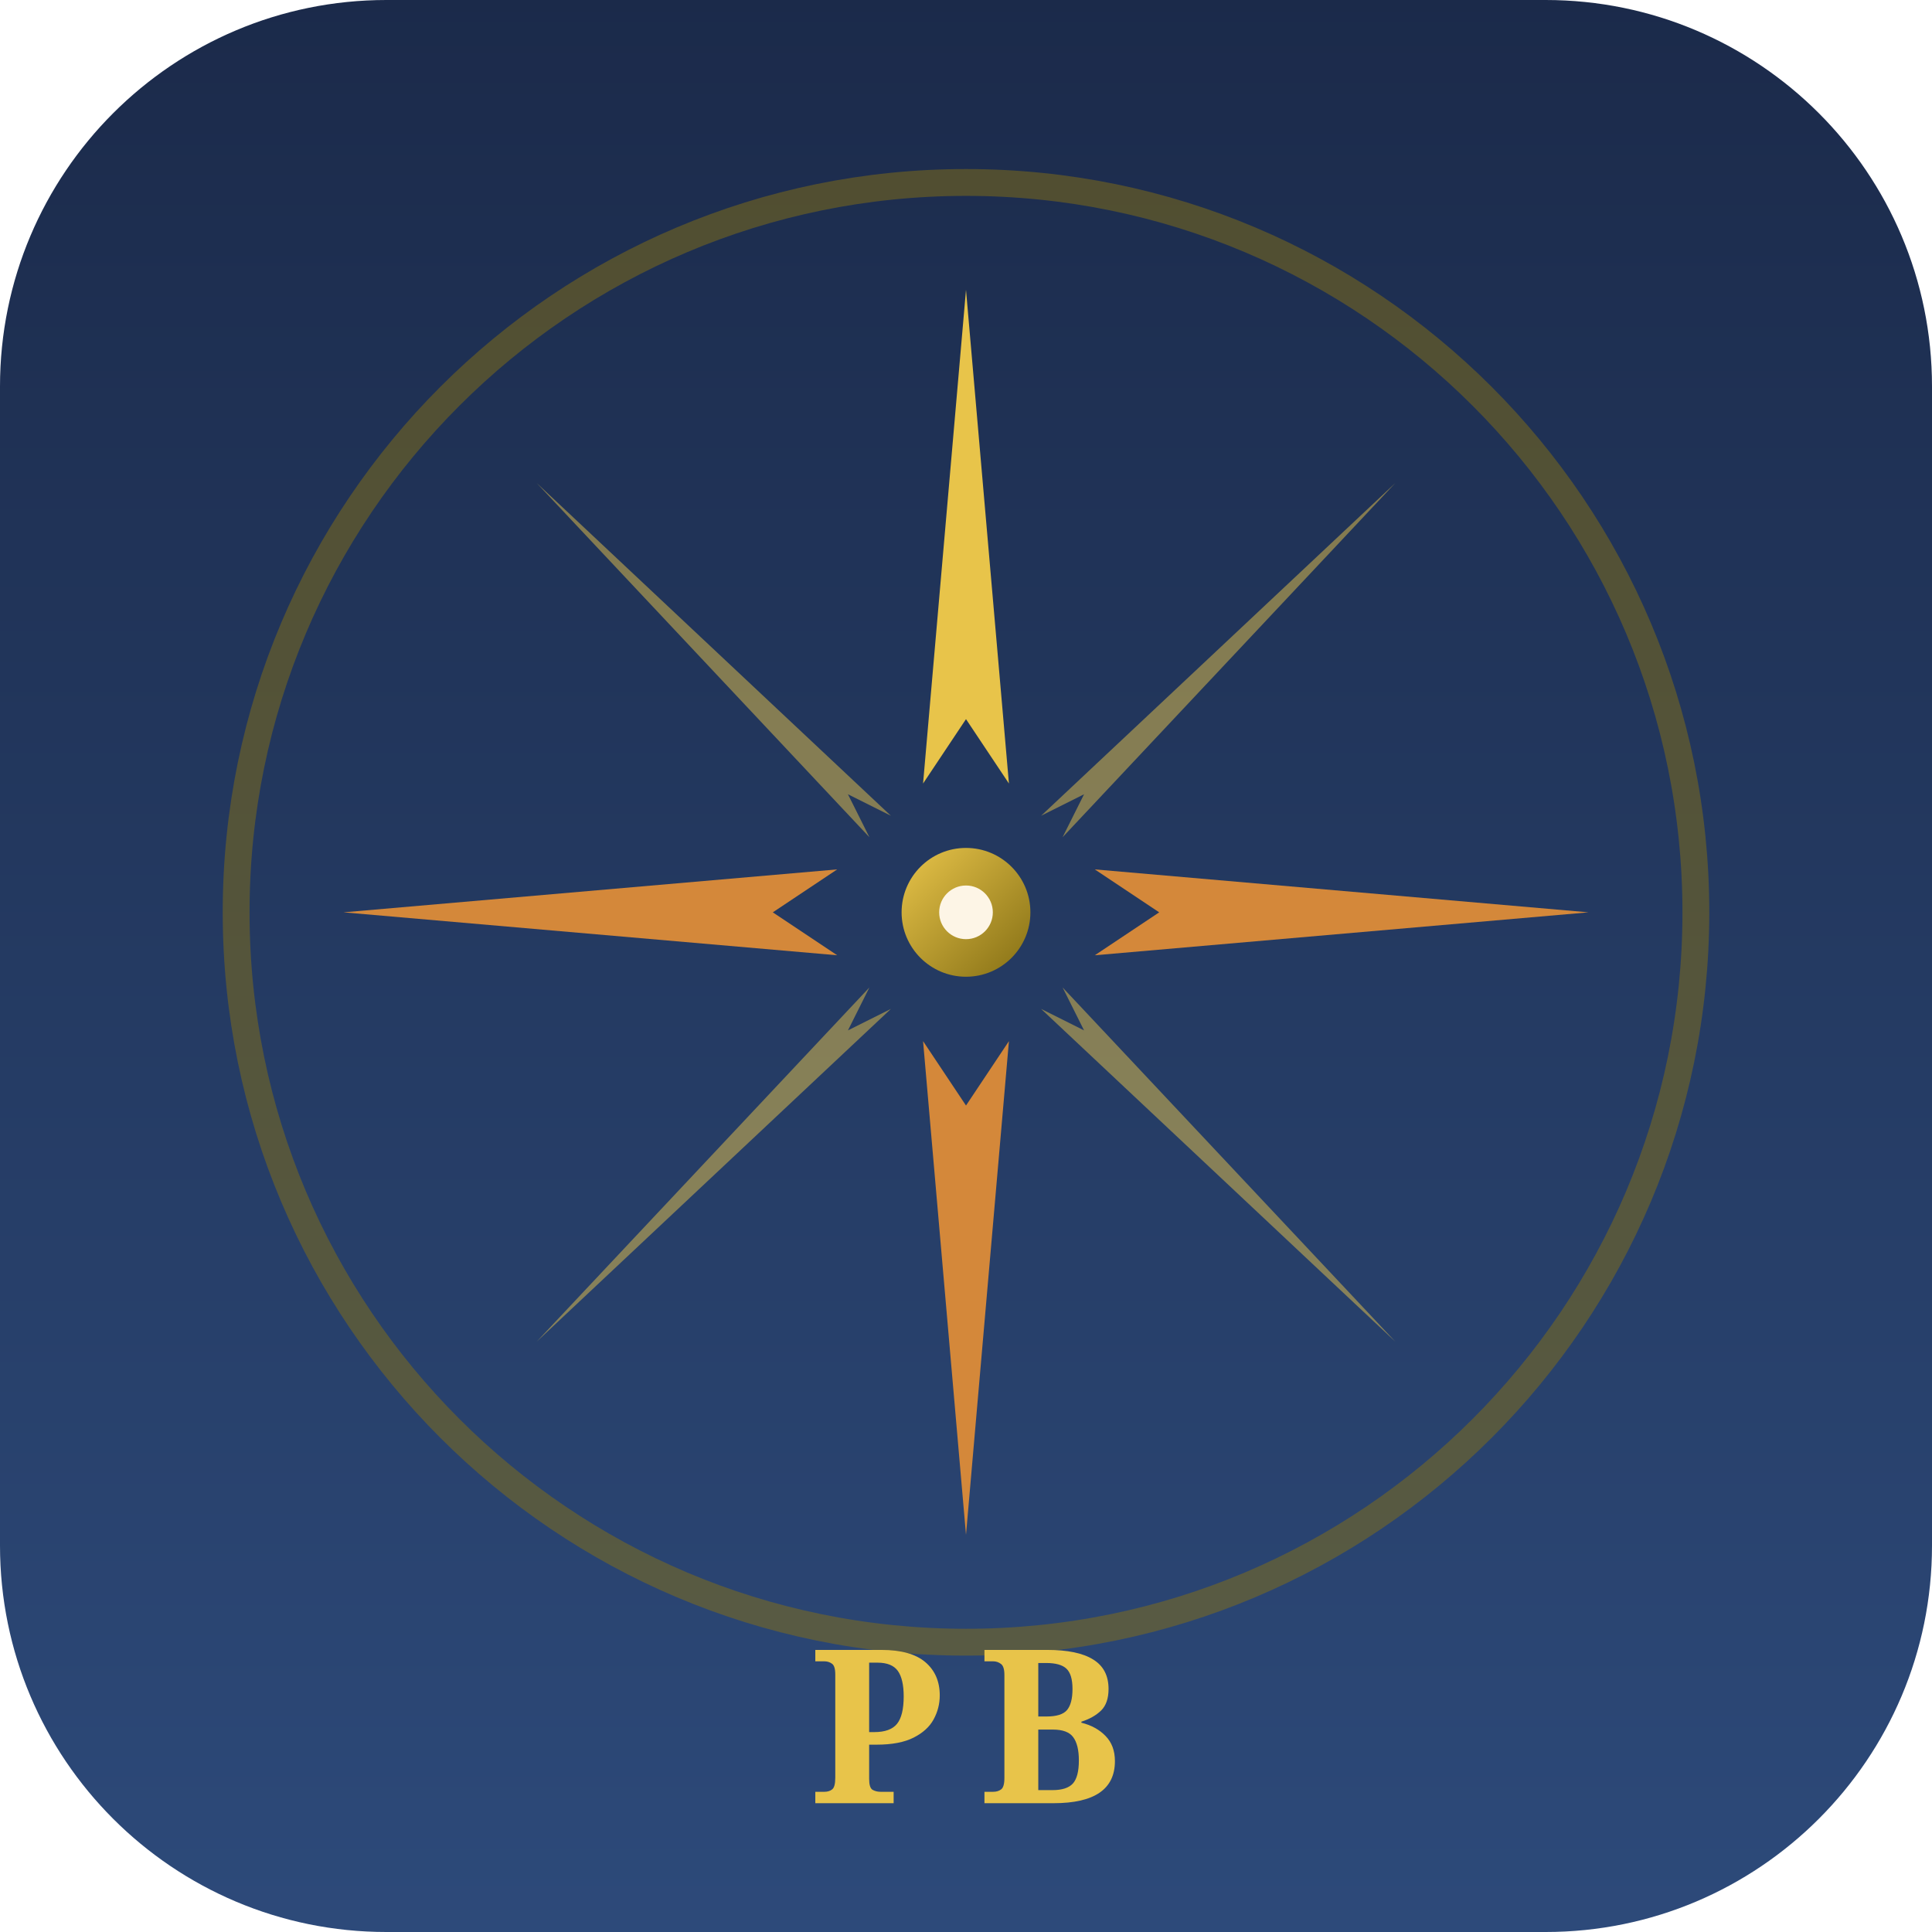
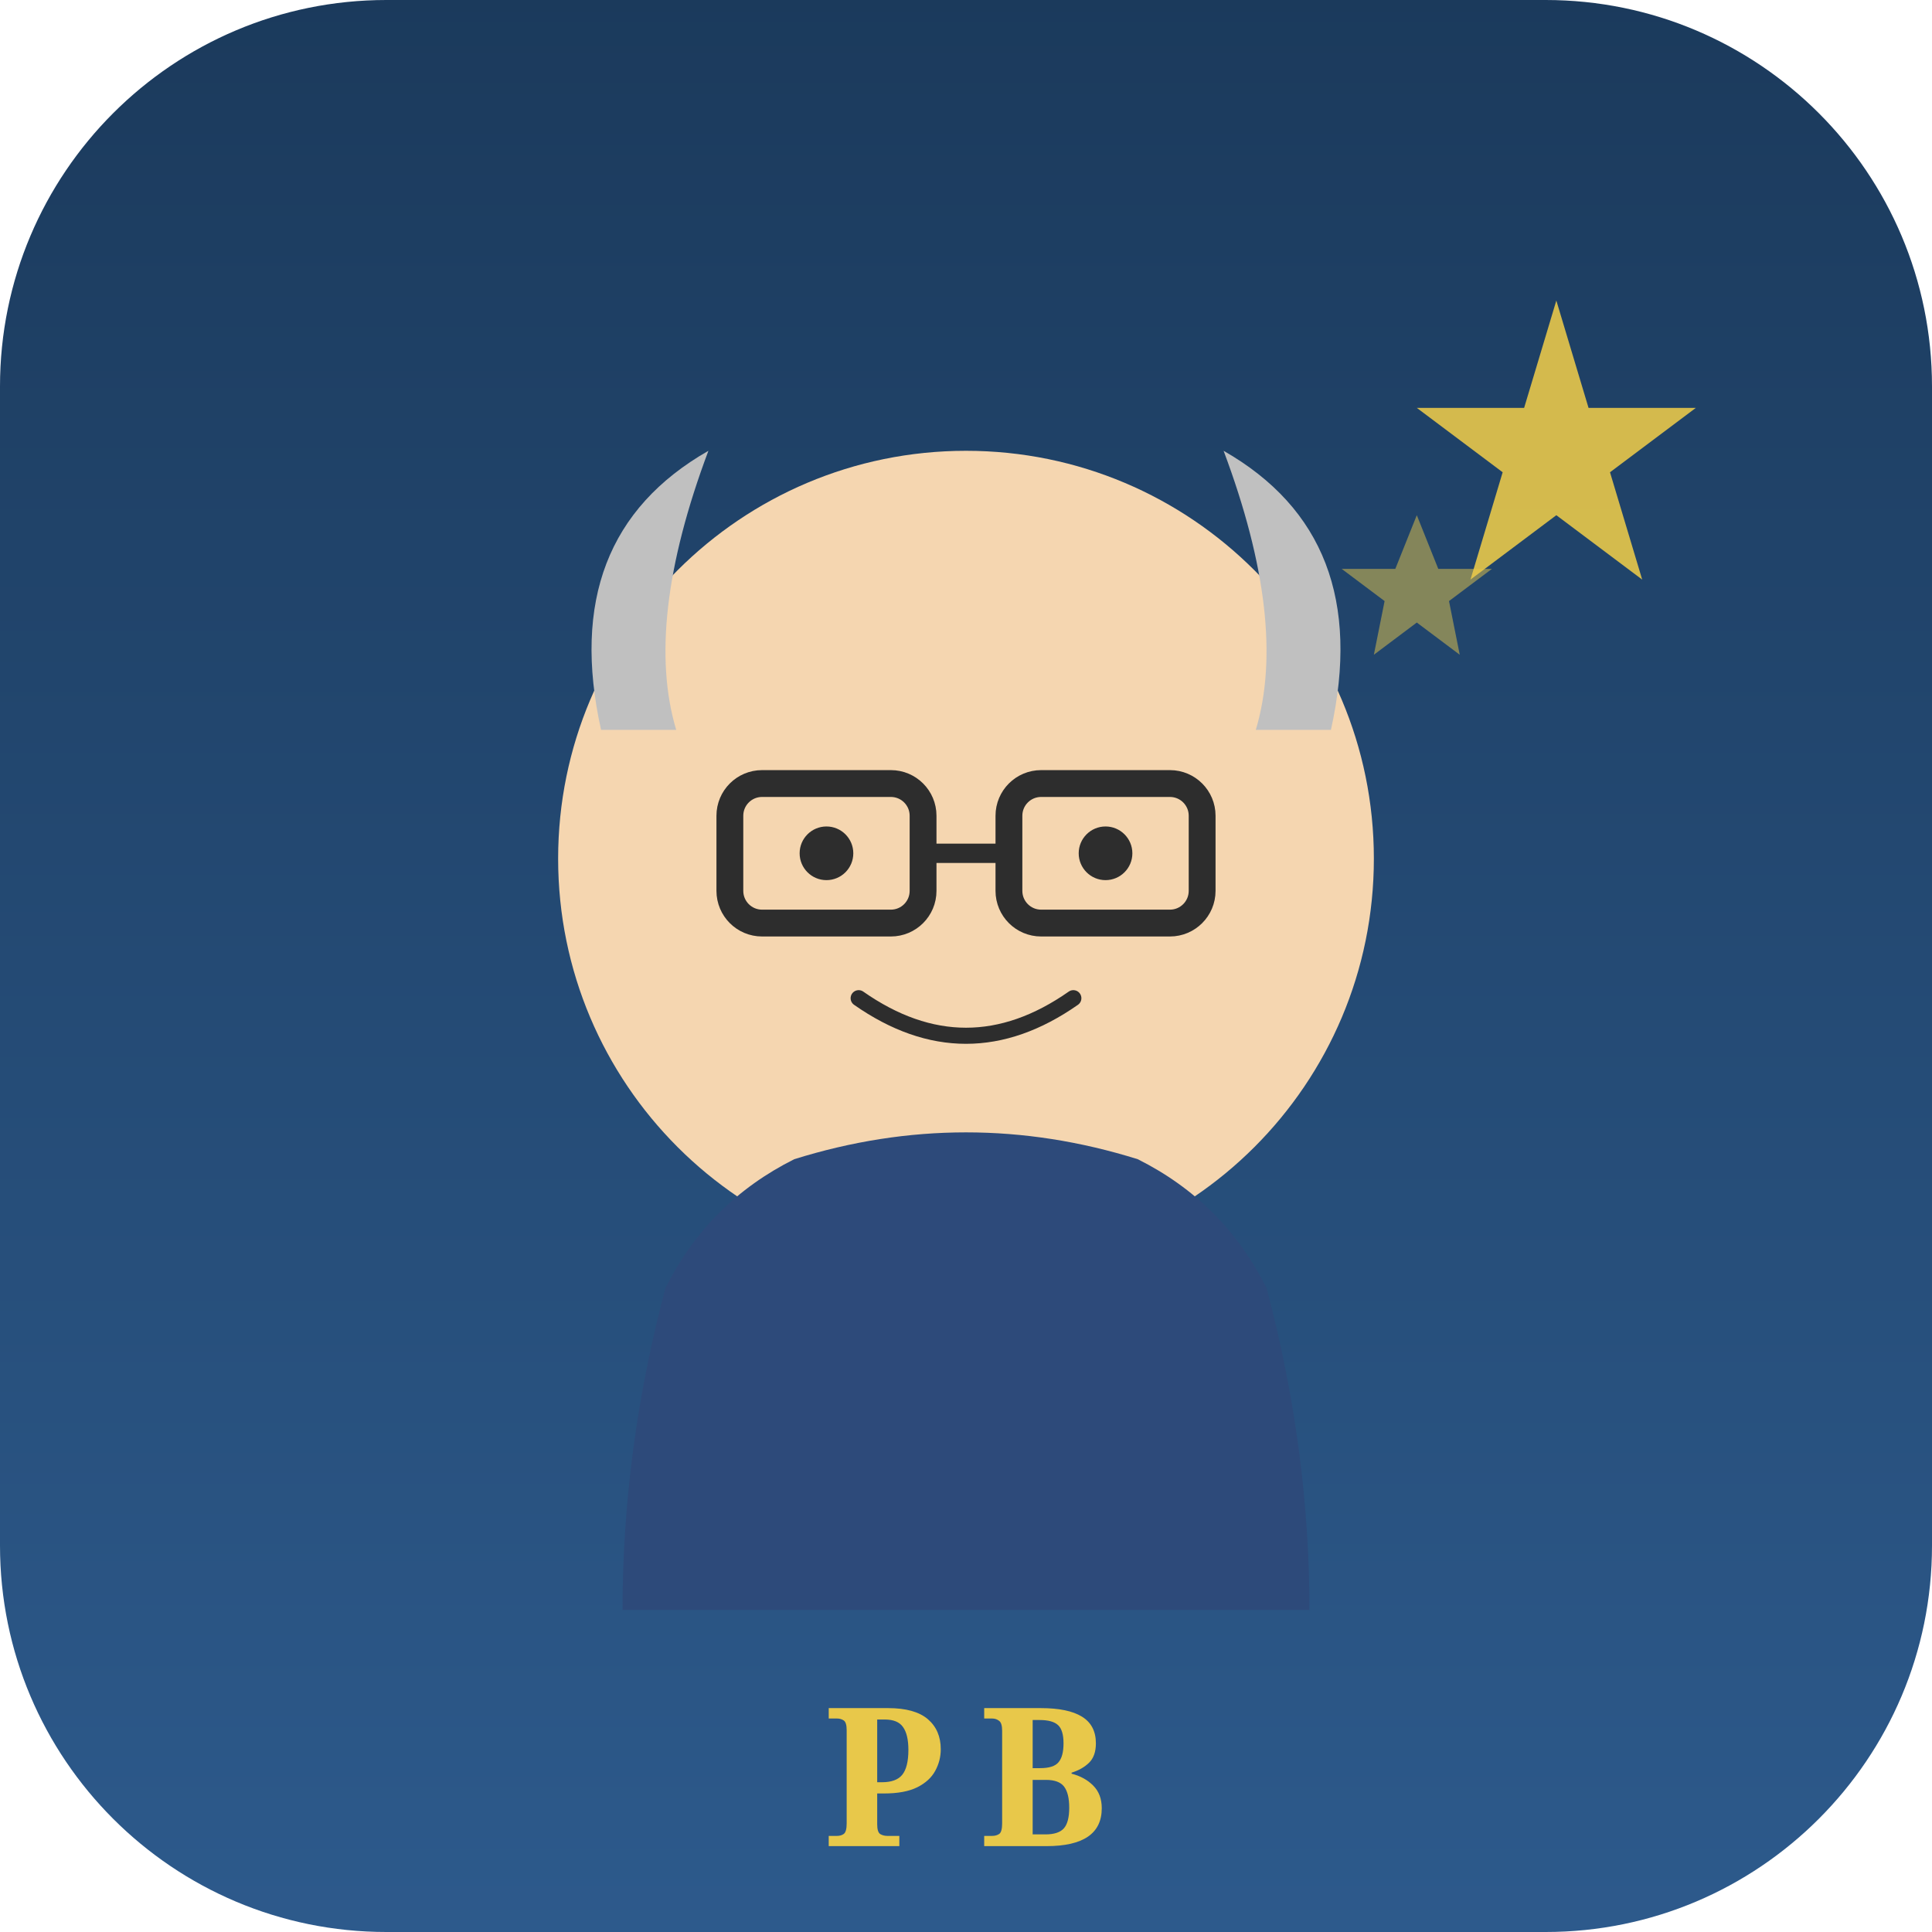
<svg xmlns="http://www.w3.org/2000/svg" viewBox="0 0 180 180" width="180" height="180">
  <defs>
    <linearGradient id="atBg" x1="0" y1="0" x2="0" y2="1">
-       <stop offset="0%" stop-color="#1B2A4A" />
-       <stop offset="100%" stop-color="#2D4A7A" />
-     </linearGradient>
-     <linearGradient id="atGold" x1="0" y1="0" x2="1" y2="1">
-       <stop offset="0%" stop-color="#E8C44A" />
-       <stop offset="100%" stop-color="#856F14" />
+       <stop offset="0%" stop-color="#1B3A5C" />
+       <stop offset="100%" stop-color="#2D5A8C" />
    </linearGradient>
  </defs>
  <rect width="180" height="180" rx="36" fill="url(#atBg)" />
-   <circle cx="90" cy="85" r="68" fill="none" stroke="#856F14" stroke-width="2.5" opacity="0.5" />
-   <g transform="translate(90, 85)">
-     <polygon points="0,-58 4,-12 0,-18 -4,-12" fill="#E8C44A" />
-     <polygon points="0,58 4,12 0,18 -4,12" fill="#D4883A" />
-     <polygon points="-58,0 -12,4 -18,0 -12,-4" fill="#D4883A" />
-     <polygon points="58,0 12,4 18,0 12,-4" fill="#D4883A" />
-     <polygon points="-40,-40 -7,-9 -11,-11 -9,-7" fill="#E8C44A" opacity="0.5" />
-     <polygon points="40,-40 7,-9 11,-11 9,-7" fill="#E8C44A" opacity="0.5" />
-     <polygon points="-40,40 -7,9 -11,11 -9,7" fill="#E8C44A" opacity="0.5" />
-     <polygon points="40,40 7,9 11,11 9,7" fill="#E8C44A" opacity="0.5" />
-     <circle cx="0" cy="0" r="6" fill="url(#atGold)" />
-     <circle cx="0" cy="0" r="2.5" fill="#FDF5E6" />
-   </g>
-   <text x="90" y="168" text-anchor="middle" font-family="Georgia, serif" font-size="20" font-weight="bold" fill="#E8C44A" letter-spacing="3">PB</text>
+   <circle cx="90" cy="80" r="38" fill="#F5D6B0" />
+   <path d="M56 68 Q52 50 66 42 Q60 58 63 68" fill="#C0C0C0" />
+   <path d="M124 68 Q128 50 114 42 Q120 58 117 68" fill="#C0C0C0" />
+   <rect x="68" y="73" width="18" height="13" rx="3" fill="none" stroke="#2D2D2D" stroke-width="2.5" />
+   <rect x="94" y="73" width="18" height="13" rx="3" fill="none" stroke="#2D2D2D" stroke-width="2.5" />
+   <line x1="86" y1="79.5" x2="94" y2="79.5" stroke="#2D2D2D" stroke-width="1.8" />
+   <circle cx="77" cy="79.5" r="2.5" fill="#2D2D2D" />
+   <circle cx="103" cy="79.5" r="2.5" fill="#2D2D2D" />
+   <path d="M80 93 Q90 100 100 93" fill="none" stroke="#2D2D2D" stroke-width="1.5" stroke-linecap="round" />
+   <path d="M62 120 Q66 112 74 108 Q90 103 106 108 Q114 112 118 120 Q122 135 122 150 L58 150 Q58 135 62 120" fill="#2D4A7A" />
+   <polygon points="145,28 148,38 158,38 150,44 153,54 145,48 137,54 140,44 132,38 142,38" fill="#E8C84A" opacity="0.9" />
+   <polygon points="132,48 134,53 139,53 135,56 136,61 132,58 128,61 129,56 125,53 130,53" fill="#E8C84A" opacity="0.5" />
+   <text x="90" y="172" text-anchor="middle" font-family="Georgia, serif" font-size="18" font-weight="bold" fill="#E8C84A" letter-spacing="3">PB</text>
</svg>
